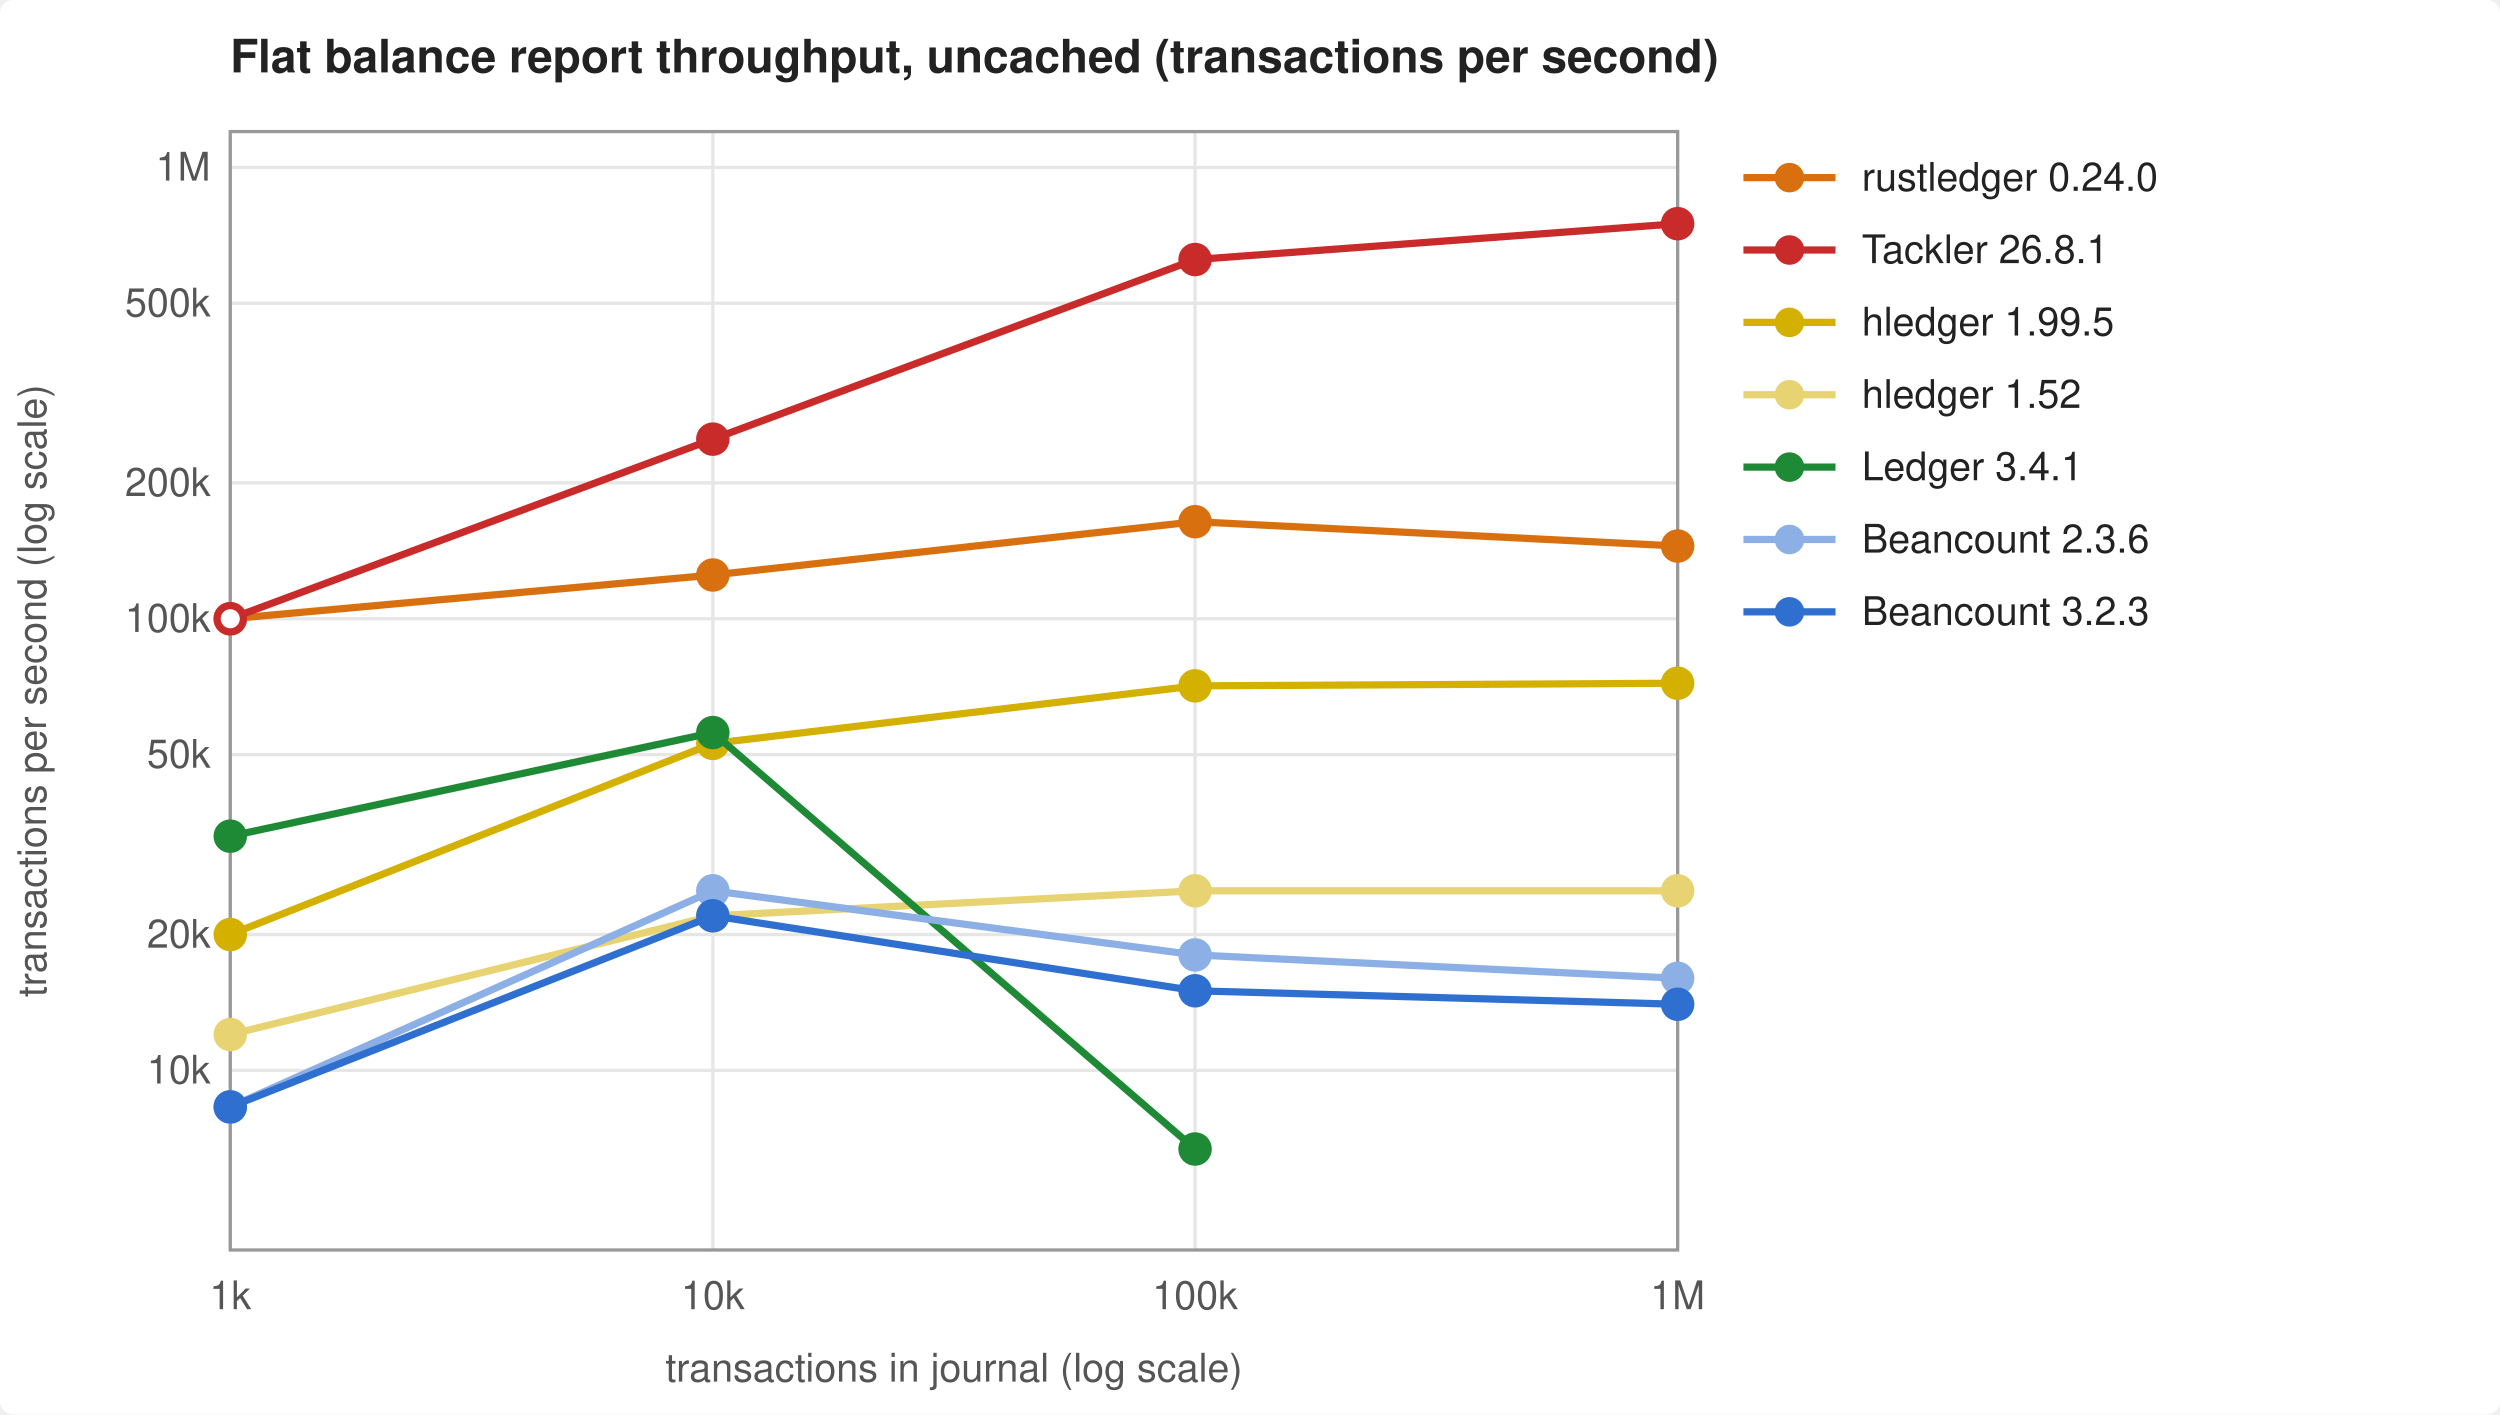
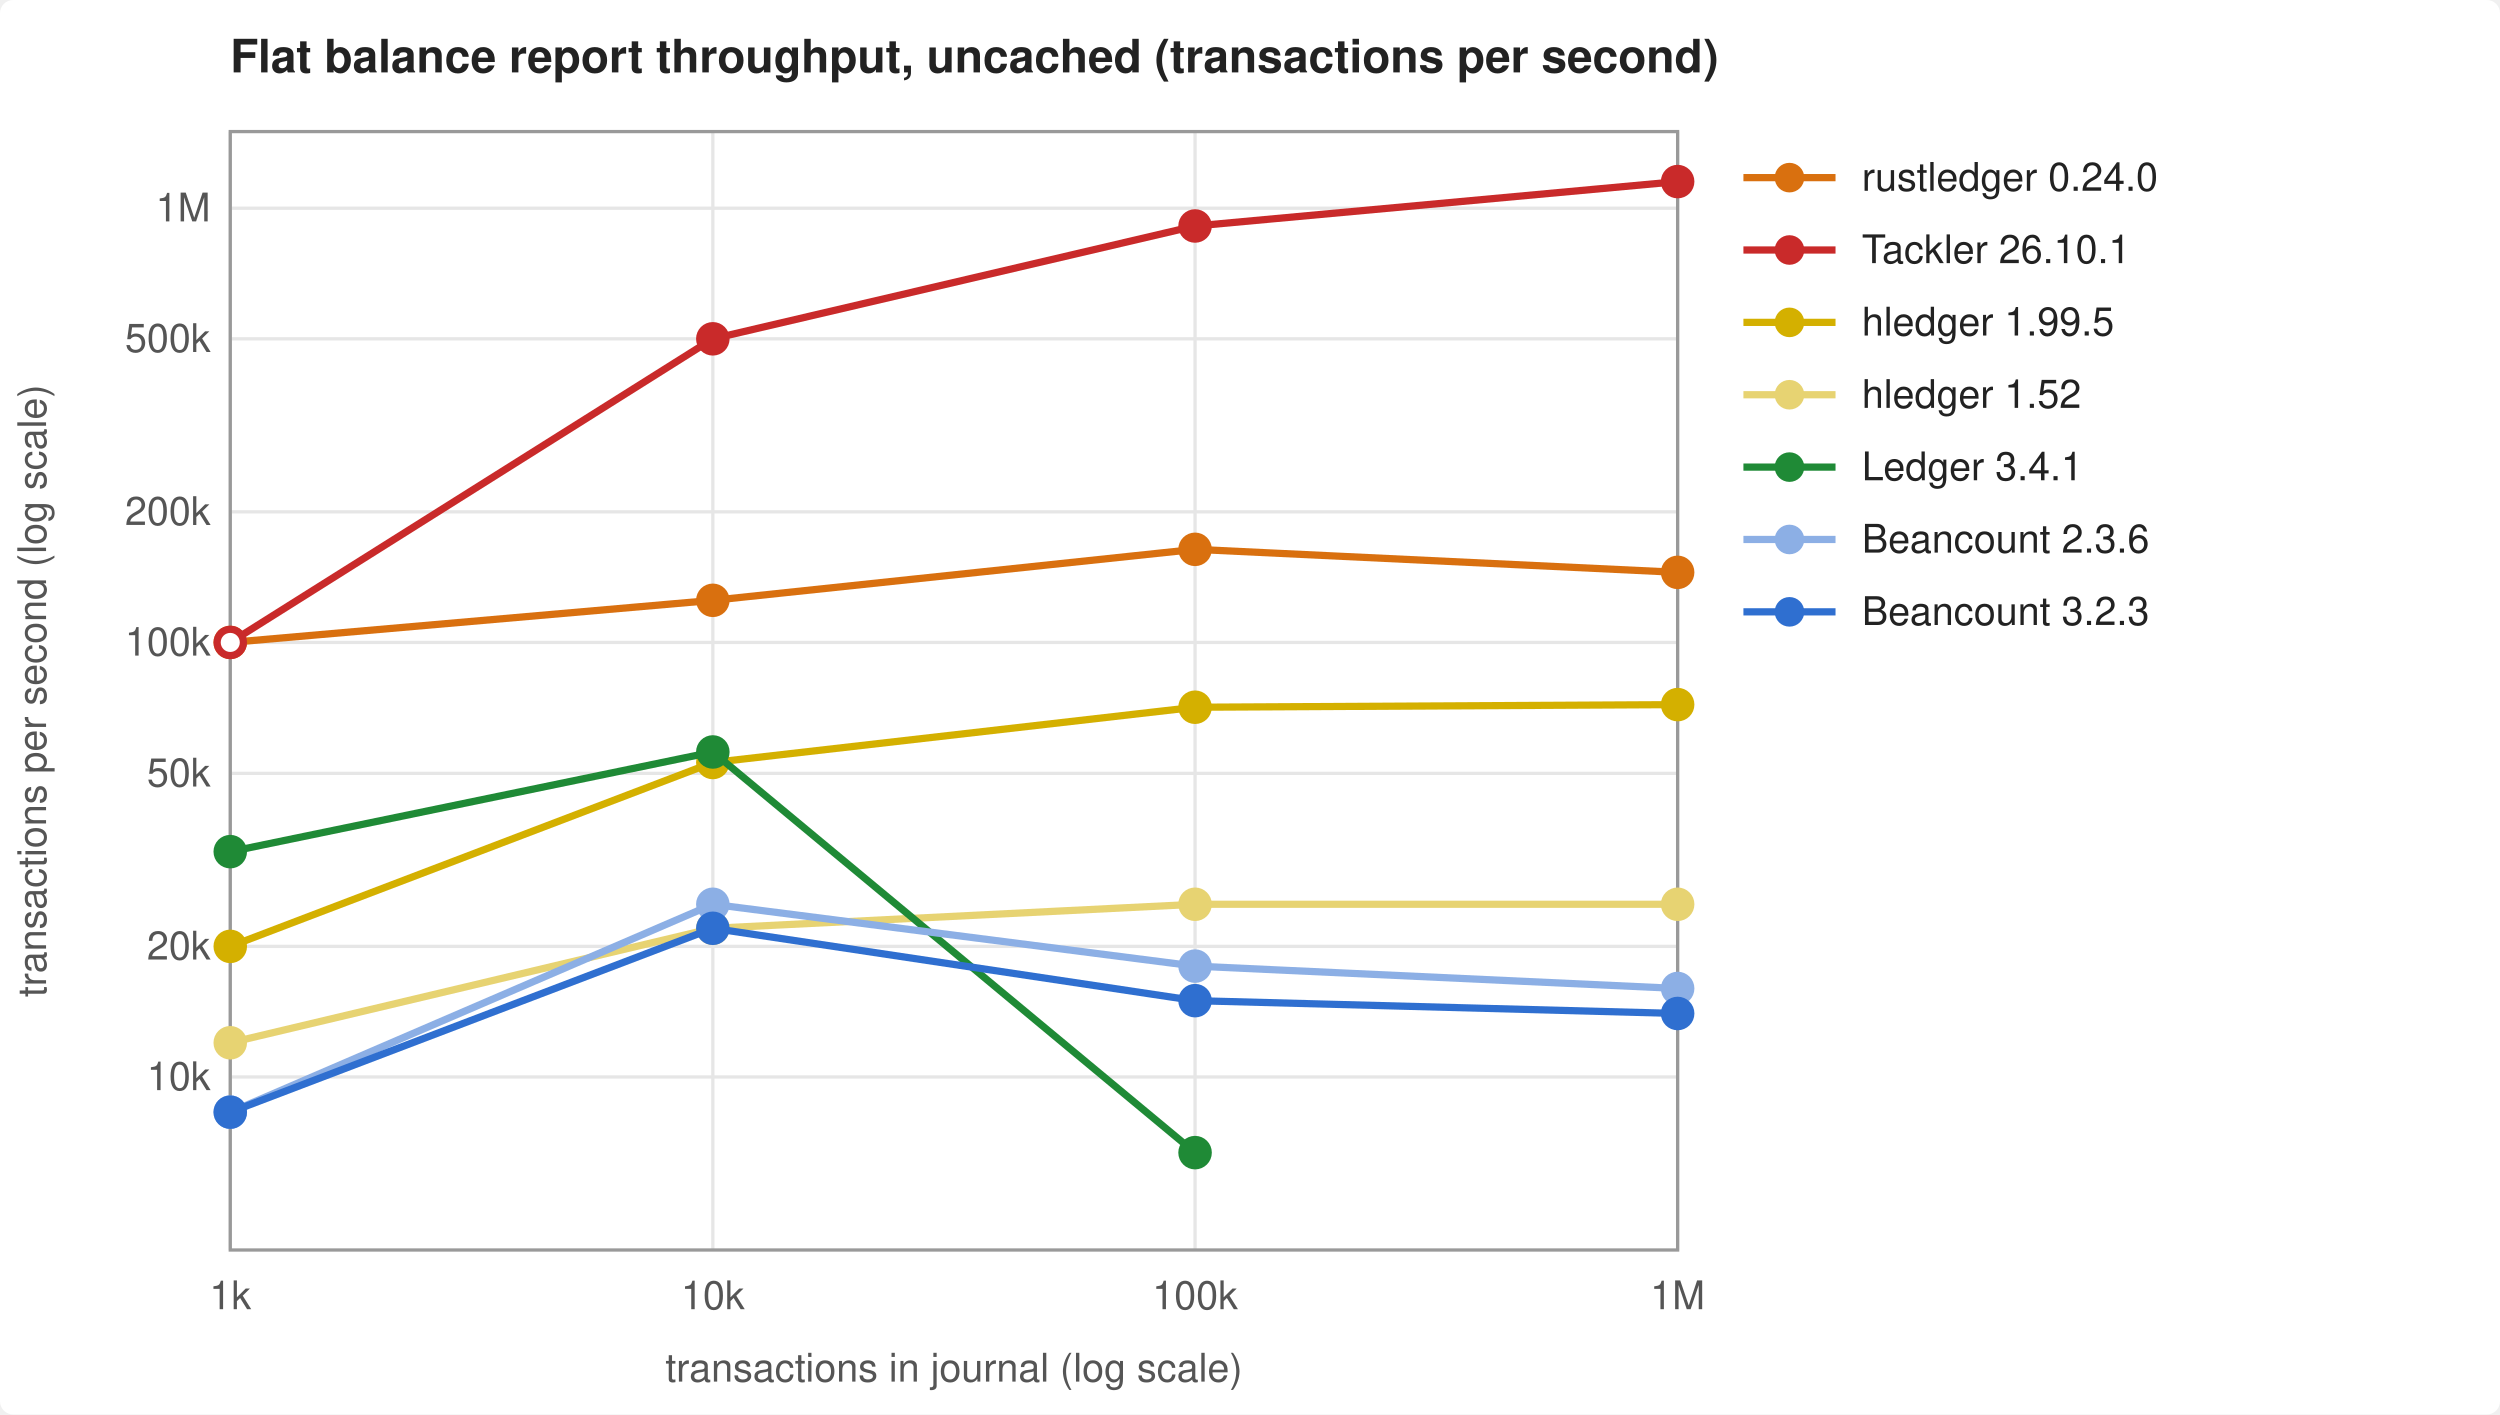
<svg xmlns="http://www.w3.org/2000/svg" width="760" height="430" viewBox="0 0 760 430" font-family="-apple-system, Segoe UI, Helvetica, Arial, sans-serif" font-size="12">
  <rect width="760" height="430" fill="white" rx="4" />
  <text x="70" y="22" font-size="14" font-weight="bold" fill="#222">Flat balance report throughput, uncached (transactions per second)</text>
-   <line x1="70" x2="510" y1="325.4" y2="325.4" stroke="#e6e6e6" />
-   <text x="64" y="329.4" text-anchor="end" fill="#555">10k</text>
-   <line x1="70" x2="510" y1="284.1" y2="284.1" stroke="#e6e6e6" />
-   <text x="64" y="288.1" text-anchor="end" fill="#555">20k</text>
-   <line x1="70" x2="510" y1="229.4" y2="229.4" stroke="#e6e6e6" />
-   <text x="64" y="233.4" text-anchor="end" fill="#555">50k</text>
-   <line x1="70" x2="510" y1="188.1" y2="188.1" stroke="#e6e6e6" />
-   <text x="64" y="192.1" text-anchor="end" fill="#555">100k</text>
-   <line x1="70" x2="510" y1="146.8" y2="146.8" stroke="#e6e6e6" />
-   <text x="64" y="150.8" text-anchor="end" fill="#555">200k</text>
-   <line x1="70" x2="510" y1="92.2" y2="92.2" stroke="#e6e6e6" />
-   <text x="64" y="96.2" text-anchor="end" fill="#555">500k</text>
-   <line x1="70" x2="510" y1="50.9" y2="50.9" stroke="#e6e6e6" />
-   <text x="64" y="54.9" text-anchor="end" fill="#555">1M</text>
+   <line x1="70" x2="510" y1="327.4" y2="327.4" stroke="#e6e6e6" />
+   <text x="64" y="331.4" text-anchor="end" fill="#555">10k</text>
+   <line x1="70" x2="510" y1="287.7" y2="287.7" stroke="#e6e6e6" />
+   <text x="64" y="291.7" text-anchor="end" fill="#555">20k</text>
+   <line x1="70" x2="510" y1="235.1" y2="235.1" stroke="#e6e6e6" />
+   <text x="64" y="239.1" text-anchor="end" fill="#555">50k</text>
+   <line x1="70" x2="510" y1="195.3" y2="195.3" stroke="#e6e6e6" />
+   <text x="64" y="199.3" text-anchor="end" fill="#555">100k</text>
+   <line x1="70" x2="510" y1="155.6" y2="155.6" stroke="#e6e6e6" />
+   <text x="64" y="159.6" text-anchor="end" fill="#555">200k</text>
+   <line x1="70" x2="510" y1="103.0" y2="103.0" stroke="#e6e6e6" />
+   <text x="64" y="107.0" text-anchor="end" fill="#555">500k</text>
+   <line x1="70" x2="510" y1="63.3" y2="63.3" stroke="#e6e6e6" />
+   <text x="64" y="67.3" text-anchor="end" fill="#555">1M</text>
  <text x="290" y="420" text-anchor="middle" fill="#555">transactions in journal (log scale)</text>
  <text transform="translate(14,210) rotate(-90)" text-anchor="middle" fill="#555">transactions per second (log scale)</text>
  <line x1="70.0" x2="70.0" y1="40" y2="380" stroke="#e6e6e6" />
  <text x="70.0" y="398" text-anchor="middle" fill="#555">1k</text>
  <line x1="216.7" x2="216.7" y1="40" y2="380" stroke="#e6e6e6" />
  <text x="216.7" y="398" text-anchor="middle" fill="#555">10k</text>
  <line x1="363.3" x2="363.3" y1="40" y2="380" stroke="#e6e6e6" />
  <text x="363.3" y="398" text-anchor="middle" fill="#555">100k</text>
  <line x1="510.0" x2="510.0" y1="40" y2="380" stroke="#e6e6e6" />
  <text x="510.0" y="398" text-anchor="middle" fill="#555">1M</text>
  <rect x="70" y="40" width="440" height="340" fill="none" stroke="#999" />
-   <path d="M70.0,188.1 L216.7,174.8 L363.3,158.6 L510.0,166.0" fill="none" stroke="#d9700f" stroke-width="2.2" />
-   <circle cx="70.0" cy="188.1" r="4" fill="#d9700f" stroke="#d9700f" stroke-width="2.2" />
-   <circle cx="216.7" cy="174.8" r="4" fill="#d9700f" stroke="#d9700f" stroke-width="2.2" />
-   <circle cx="363.3" cy="158.6" r="4" fill="#d9700f" stroke="#d9700f" stroke-width="2.2" />
-   <circle cx="510.0" cy="166.0" r="4" fill="#d9700f" stroke="#d9700f" stroke-width="2.2" />
-   <path d="M70.0,188.1 L216.7,133.5 L363.3,78.9 L510.0,68.0" fill="none" stroke="#c92a2a" stroke-width="2.2" />
-   <circle cx="70.0" cy="188.1" r="4" fill="white" stroke="#c92a2a" stroke-width="2.2" />
-   <circle cx="216.7" cy="133.5" r="4" fill="#c92a2a" stroke="#c92a2a" stroke-width="2.2" />
-   <circle cx="363.3" cy="78.9" r="4" fill="#c92a2a" stroke="#c92a2a" stroke-width="2.2" />
-   <circle cx="510.0" cy="68.0" r="4" fill="#c92a2a" stroke="#c92a2a" stroke-width="2.2" />
-   <path d="M70.0,284.1 L216.7,226.0 L363.3,208.5 L510.0,207.7" fill="none" stroke="#d4b000" stroke-width="2.2" />
-   <circle cx="70.0" cy="284.1" r="4" fill="#d4b000" stroke="#d4b000" stroke-width="2.2" />
-   <circle cx="216.7" cy="226.0" r="4" fill="#d4b000" stroke="#d4b000" stroke-width="2.2" />
-   <circle cx="363.3" cy="208.5" r="4" fill="#d4b000" stroke="#d4b000" stroke-width="2.2" />
-   <circle cx="510.0" cy="207.7" r="4" fill="#d4b000" stroke="#d4b000" stroke-width="2.2" />
-   <path d="M70.0,314.5 L216.7,278.4 L363.3,270.8 L510.0,270.8" fill="none" stroke="#e7d372" stroke-width="2.2" />
-   <circle cx="70.0" cy="314.5" r="4" fill="#e7d372" stroke="#e7d372" stroke-width="2.2" />
-   <circle cx="216.7" cy="278.4" r="4" fill="#e7d372" stroke="#e7d372" stroke-width="2.2" />
-   <circle cx="363.3" cy="270.8" r="4" fill="#e7d372" stroke="#e7d372" stroke-width="2.2" />
-   <circle cx="510.0" cy="270.8" r="4" fill="#e7d372" stroke="#e7d372" stroke-width="2.2" />
-   <path d="M70.0,254.2 L216.7,222.7 L363.3,349.3" fill="none" stroke="#1f8a36" stroke-width="2.2" />
-   <circle cx="70.0" cy="254.2" r="4" fill="#1f8a36" stroke="#1f8a36" stroke-width="2.2" />
-   <circle cx="216.7" cy="222.7" r="4" fill="#1f8a36" stroke="#1f8a36" stroke-width="2.2" />
-   <circle cx="363.3" cy="349.3" r="4" fill="#1f8a36" stroke="#1f8a36" stroke-width="2.2" />
-   <path d="M70.0,336.5 L216.7,270.8 L363.3,290.3 L510.0,297.4" fill="none" stroke="#8cafe5" stroke-width="2.2" />
-   <circle cx="70.0" cy="336.5" r="4" fill="#8cafe5" stroke="#8cafe5" stroke-width="2.2" />
-   <circle cx="216.7" cy="270.8" r="4" fill="#8cafe5" stroke="#8cafe5" stroke-width="2.2" />
-   <circle cx="363.3" cy="290.3" r="4" fill="#8cafe5" stroke="#8cafe5" stroke-width="2.2" />
-   <circle cx="510.0" cy="297.4" r="4" fill="#8cafe5" stroke="#8cafe5" stroke-width="2.2" />
-   <path d="M70.0,336.5 L216.7,278.4 L363.3,301.2 L510.0,305.3" fill="none" stroke="#2f6fd0" stroke-width="2.2" />
-   <circle cx="70.0" cy="336.5" r="4" fill="#2f6fd0" stroke="#2f6fd0" stroke-width="2.2" />
-   <circle cx="216.7" cy="278.4" r="4" fill="#2f6fd0" stroke="#2f6fd0" stroke-width="2.2" />
-   <circle cx="363.3" cy="301.2" r="4" fill="#2f6fd0" stroke="#2f6fd0" stroke-width="2.2" />
-   <circle cx="510.0" cy="305.3" r="4" fill="#2f6fd0" stroke="#2f6fd0" stroke-width="2.2" />
+   <path d="M70.0,195.3 L216.7,182.5 L363.3,167.0 L510.0,174.0" fill="none" stroke="#d9700f" stroke-width="2.2" />
+   <circle cx="70.0" cy="195.3" r="4" fill="#d9700f" stroke="#d9700f" stroke-width="2.2" />
+   <circle cx="216.7" cy="182.5" r="4" fill="#d9700f" stroke="#d9700f" stroke-width="2.2" />
+   <circle cx="363.3" cy="167.0" r="4" fill="#d9700f" stroke="#d9700f" stroke-width="2.2" />
+   <circle cx="510.0" cy="174.0" r="4" fill="#d9700f" stroke="#d9700f" stroke-width="2.2" />
+   <path d="M70.0,195.3 L216.7,103.0 L363.3,68.7 L510.0,55.2" fill="none" stroke="#c92a2a" stroke-width="2.2" />
+   <circle cx="70.0" cy="195.3" r="4" fill="white" stroke="#c92a2a" stroke-width="2.2" />
+   <circle cx="216.7" cy="103.0" r="4" fill="#c92a2a" stroke="#c92a2a" stroke-width="2.2" />
+   <circle cx="363.3" cy="68.7" r="4" fill="#c92a2a" stroke="#c92a2a" stroke-width="2.2" />
+   <circle cx="510.0" cy="55.2" r="4" fill="#c92a2a" stroke="#c92a2a" stroke-width="2.2" />
+   <path d="M70.0,287.7 L216.7,231.8 L363.3,215.0 L510.0,214.2" fill="none" stroke="#d4b000" stroke-width="2.2" />
+   <circle cx="70.0" cy="287.7" r="4" fill="#d4b000" stroke="#d4b000" stroke-width="2.2" />
+   <circle cx="216.7" cy="231.8" r="4" fill="#d4b000" stroke="#d4b000" stroke-width="2.2" />
+   <circle cx="363.3" cy="215.0" r="4" fill="#d4b000" stroke="#d4b000" stroke-width="2.2" />
+   <circle cx="510.0" cy="214.2" r="4" fill="#d4b000" stroke="#d4b000" stroke-width="2.2" />
+   <path d="M70.0,317.0 L216.7,282.2 L363.3,274.9 L510.0,274.9" fill="none" stroke="#e7d372" stroke-width="2.2" />
+   <circle cx="70.0" cy="317.0" r="4" fill="#e7d372" stroke="#e7d372" stroke-width="2.2" />
+   <circle cx="216.7" cy="282.2" r="4" fill="#e7d372" stroke="#e7d372" stroke-width="2.2" />
+   <circle cx="363.3" cy="274.9" r="4" fill="#e7d372" stroke="#e7d372" stroke-width="2.2" />
+   <circle cx="510.0" cy="274.9" r="4" fill="#e7d372" stroke="#e7d372" stroke-width="2.2" />
+   <path d="M70.0,258.9 L216.7,228.6 L363.3,350.4" fill="none" stroke="#1f8a36" stroke-width="2.2" />
+   <circle cx="70.0" cy="258.9" r="4" fill="#1f8a36" stroke="#1f8a36" stroke-width="2.2" />
+   <circle cx="216.7" cy="228.6" r="4" fill="#1f8a36" stroke="#1f8a36" stroke-width="2.2" />
+   <circle cx="363.3" cy="350.4" r="4" fill="#1f8a36" stroke="#1f8a36" stroke-width="2.2" />
+   <path d="M70.0,338.1 L216.7,274.9 L363.3,293.7 L510.0,300.5" fill="none" stroke="#8cafe5" stroke-width="2.2" />
+   <circle cx="70.0" cy="338.1" r="4" fill="#8cafe5" stroke="#8cafe5" stroke-width="2.2" />
+   <circle cx="216.7" cy="274.9" r="4" fill="#8cafe5" stroke="#8cafe5" stroke-width="2.2" />
+   <circle cx="363.3" cy="293.7" r="4" fill="#8cafe5" stroke="#8cafe5" stroke-width="2.2" />
+   <circle cx="510.0" cy="300.5" r="4" fill="#8cafe5" stroke="#8cafe5" stroke-width="2.2" />
+   <path d="M70.0,338.1 L216.7,282.2 L363.3,304.2 L510.0,308.1" fill="none" stroke="#2f6fd0" stroke-width="2.2" />
+   <circle cx="70.0" cy="338.1" r="4" fill="#2f6fd0" stroke="#2f6fd0" stroke-width="2.2" />
+   <circle cx="216.7" cy="282.2" r="4" fill="#2f6fd0" stroke="#2f6fd0" stroke-width="2.2" />
+   <circle cx="363.3" cy="304.2" r="4" fill="#2f6fd0" stroke="#2f6fd0" stroke-width="2.2" />
+   <circle cx="510.0" cy="308.1" r="4" fill="#2f6fd0" stroke="#2f6fd0" stroke-width="2.2" />
  <line x1="530" x2="558" y1="54" y2="54" stroke="#d9700f" stroke-width="2.2" />
  <circle cx="544" cy="54" r="4" fill="#d9700f" stroke="#d9700f" />
  <text x="566" y="58" fill="#222">rustledger 0.24.0</text>
  <line x1="530" x2="558" y1="76" y2="76" stroke="#c92a2a" stroke-width="2.2" />
  <circle cx="544" cy="76" r="4" fill="#c92a2a" stroke="#c92a2a" />
-   <text x="566" y="80" fill="#222">Tackler 26.8.1</text>
+   <text x="566" y="80" fill="#222">Tackler 26.10.1</text>
  <line x1="530" x2="558" y1="98" y2="98" stroke="#d4b000" stroke-width="2.2" />
  <circle cx="544" cy="98" r="4" fill="#d4b000" stroke="#d4b000" />
  <text x="566" y="102" fill="#222">hledger 1.99.5</text>
  <line x1="530" x2="558" y1="120" y2="120" stroke="#e7d372" stroke-width="2.2" />
  <circle cx="544" cy="120" r="4" fill="#e7d372" stroke="#e7d372" />
  <text x="566" y="124" fill="#222">hledger 1.52</text>
  <line x1="530" x2="558" y1="142" y2="142" stroke="#1f8a36" stroke-width="2.2" />
  <circle cx="544" cy="142" r="4" fill="#1f8a36" stroke="#1f8a36" />
  <text x="566" y="146" fill="#222">Ledger 3.4.1</text>
  <line x1="530" x2="558" y1="164" y2="164" stroke="#8cafe5" stroke-width="2.2" />
  <circle cx="544" cy="164" r="4" fill="#8cafe5" stroke="#8cafe5" />
  <text x="566" y="168" fill="#222">Beancount 2.3.6</text>
  <line x1="530" x2="558" y1="186" y2="186" stroke="#2f6fd0" stroke-width="2.2" />
  <circle cx="544" cy="186" r="4" fill="#2f6fd0" stroke="#2f6fd0" />
  <text x="566" y="190" fill="#222">Beancount 3.2.3</text>
</svg>
